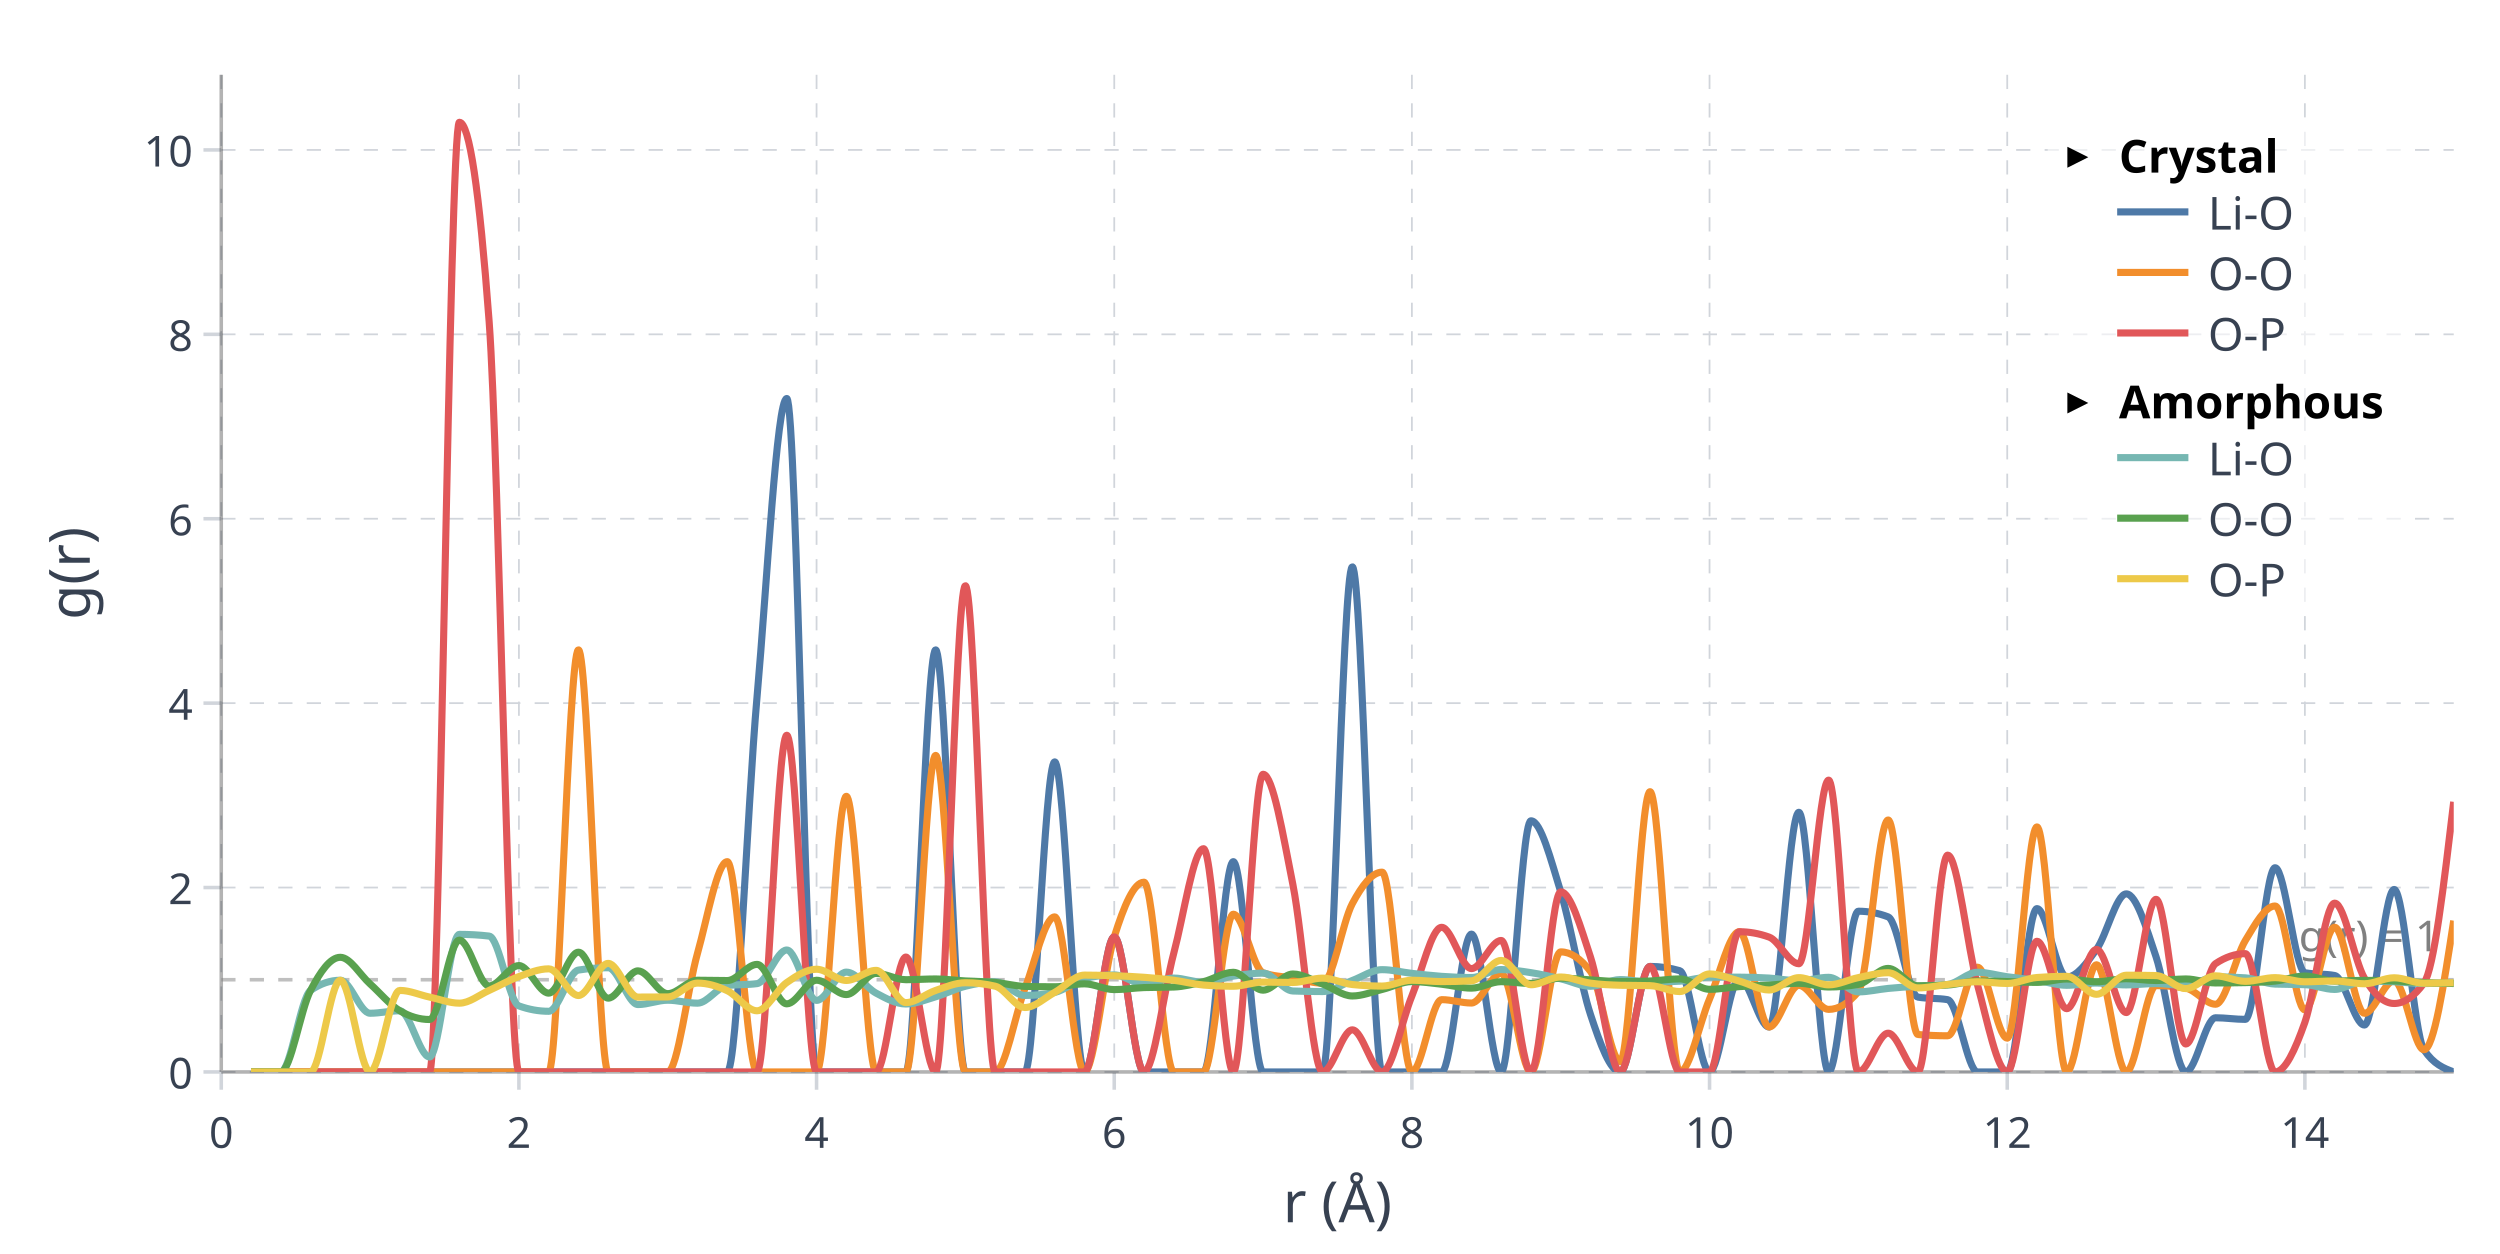
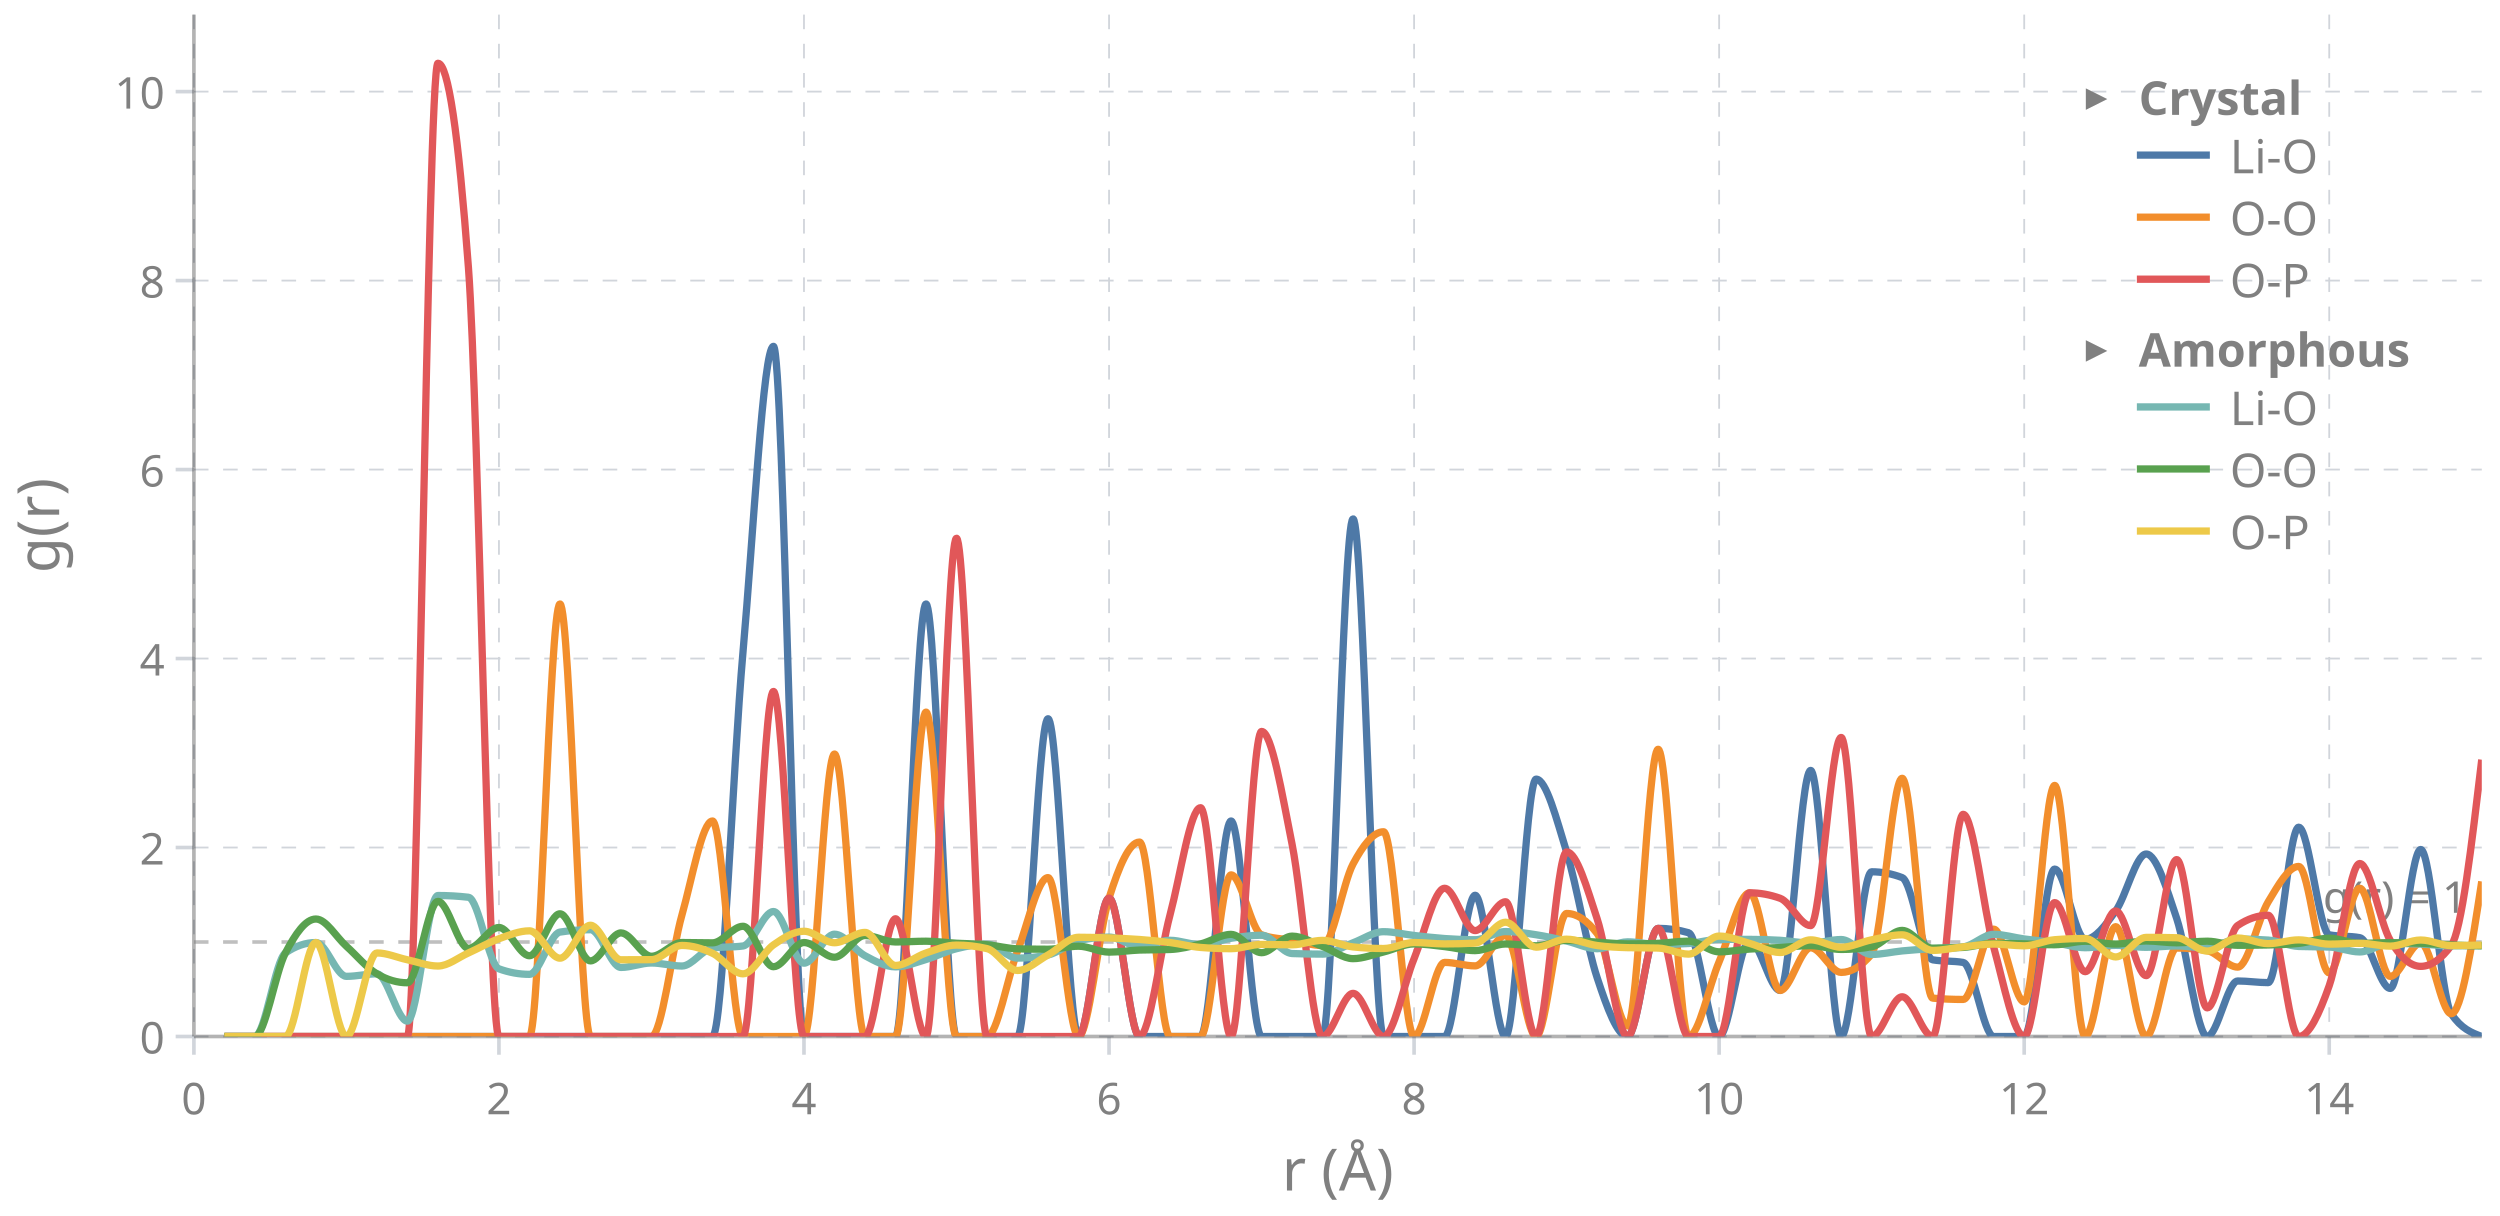
- <svg xmlns="http://www.w3.org/2000/svg" width="702" height="352" fill="#374151" font-family="system-ui, sans-serif" font-size="16" viewBox="-1 -1 702 352">
+ <svg xmlns="http://www.w3.org/2000/svg" width="685" height="333" fill="gray" font-family="system-ui, sans-serif" font-size="16" viewBox="8 16 685 333">
  <defs>
    <clipPath id="a">
      <path d="M61.13 20h626.88v280H61.13z" />
    </clipPath>
  </defs>
  <g class="x-axis" style="--tick-font-default:clamp(12px, calc(0.03 * 100cqmin), 0.8em)">
    <g class="tick">
      <path stroke="#d1d5db" stroke-dasharray="4" stroke-width=".5" d="M61.13 20v280" />
      <path stroke="#d1d5db" d="M61.13 300v5" />
      <text y="12" dominant-baseline="hanging" font-size="12" text-anchor="middle" transform="translate(61.13 300)">
        <tspan x="0" dy="0">0</tspan>
      </text>
    </g>
    <g class="tick">
      <path stroke="#d1d5db" stroke-dasharray="4" stroke-width=".5" d="M144.71 20v280" />
      <path stroke="#d1d5db" d="M144.71 300v5" />
      <text y="12" dominant-baseline="hanging" font-size="12" text-anchor="middle" transform="translate(144.71 300)">
        <tspan x="0" dy="0">2</tspan>
      </text>
    </g>
    <g class="tick">
      <path stroke="#d1d5db" stroke-dasharray="4" stroke-width=".5" d="M228.29 20v280" />
      <path stroke="#d1d5db" d="M228.29 300v5" />
      <text y="12" dominant-baseline="hanging" font-size="12" text-anchor="middle" transform="translate(228.29 300)">
        <tspan x="0" dy="0">4</tspan>
      </text>
    </g>
    <g class="tick">
      <path stroke="#d1d5db" stroke-dasharray="4" stroke-width=".5" d="M311.88 20v280" />
      <path stroke="#d1d5db" d="M311.88 300v5" />
      <text y="12" dominant-baseline="hanging" font-size="12" text-anchor="middle" transform="translate(311.88 300)">
        <tspan x="0" dy="0">6</tspan>
      </text>
    </g>
    <g class="tick">
      <path stroke="#d1d5db" stroke-dasharray="4" stroke-width=".5" d="M395.46 20v280" />
      <path stroke="#d1d5db" d="M395.46 300v5" />
      <text y="12" dominant-baseline="hanging" font-size="12" text-anchor="middle" transform="translate(395.46 300)">
        <tspan x="0" dy="0">8</tspan>
      </text>
    </g>
    <g class="tick">
      <path stroke="#d1d5db" stroke-dasharray="4" stroke-width=".5" d="M479.04 20v280" />
      <path stroke="#d1d5db" d="M479.04 300v5" />
      <text y="12" dominant-baseline="hanging" font-size="12" text-anchor="middle" transform="translate(479.04 300)">
        <tspan x="0" dy="0">10</tspan>
      </text>
    </g>
    <g class="tick">
      <path stroke="#d1d5db" stroke-dasharray="4" stroke-width=".5" d="M562.63 20v280" />
      <path stroke="#d1d5db" d="M562.63 300v5" />
      <text y="12" dominant-baseline="hanging" font-size="12" text-anchor="middle" transform="translate(562.63 300)">
        <tspan x="0" dy="0">12</tspan>
      </text>
    </g>
    <g class="tick">
      <path stroke="#d1d5db" stroke-dasharray="4" stroke-width=".5" d="M646.21 20v280" />
      <path stroke="#d1d5db" d="M646.21 300v5" />
      <text y="12" dominant-baseline="hanging" font-size="12" text-anchor="middle" transform="translate(646.21 300)">
        <tspan x="0" dy="0">14</tspan>
      </text>
    </g>
    <text x="374.56" y="336" class="axis-label x-label" dominant-baseline="central" text-anchor="middle">
      <tspan x="374.56" y="336">
        <tspan>r (Å)</tspan>
      </tspan>
    </text>
  </g>
  <g class="y-axis" style="--tick-font-default:clamp(12px, calc(0.03 * 100cqmin), 0.8em)">
    <g class="tick">
      <path stroke="#d1d5db" stroke-dasharray="4" stroke-width=".5" d="M61.13 300h626.88" />
      <path stroke="#d1d5db" d="M56.13 300h5" />
      <text x="-8" dominant-baseline="central" font-size="12" text-anchor="end" transform="translate(61.13 300)">
        <tspan x="-8" dy="0">0</tspan>
      </text>
    </g>
    <g class="tick">
      <path stroke="#d1d5db" stroke-dasharray="4" stroke-width=".5" d="M61.13 248.22h626.88" />
      <path stroke="#d1d5db" d="M56.13 248.22h5" />
      <text x="-8" dominant-baseline="central" font-size="12" text-anchor="end" transform="translate(61.13 248.22)">
        <tspan x="-8" dy="0">2</tspan>
      </text>
    </g>
    <g class="tick">
      <path stroke="#d1d5db" stroke-dasharray="4" stroke-width=".5" d="M61.13 196.44h626.88" />
      <path stroke="#d1d5db" d="M56.13 196.44h5" />
      <text x="-8" dominant-baseline="central" font-size="12" text-anchor="end" transform="translate(61.13 196.44)">
        <tspan x="-8" dy="0">4</tspan>
      </text>
    </g>
    <g class="tick">
      <path stroke="#d1d5db" stroke-dasharray="4" stroke-width=".5" d="M61.13 144.66h626.88" />
      <path stroke="#d1d5db" d="M56.13 144.66h5" />
      <text x="-8" dominant-baseline="central" font-size="12" text-anchor="end" transform="translate(61.13 144.66)">
        <tspan x="-8" dy="0">6</tspan>
      </text>
    </g>
    <g class="tick">
      <path stroke="#d1d5db" stroke-dasharray="4" stroke-width=".5" d="M61.13 92.88h626.88" />
      <path stroke="#d1d5db" d="M56.13 92.88h5" />
      <text x="-8" dominant-baseline="central" font-size="12" text-anchor="end" transform="translate(61.13 92.88)">
        <tspan x="-8" dy="0">8</tspan>
      </text>
    </g>
    <g class="tick">
      <path stroke="#d1d5db" stroke-dasharray="4" stroke-width=".5" d="M61.13 41.1h626.88" />
      <path stroke="#d1d5db" d="M56.13 41.1h5" />
      <text x="-8" dominant-baseline="central" font-size="12" text-anchor="end" transform="translate(61.13 41.1)">
        <tspan x="-8" dy="0">10</tspan>
      </text>
    </g>
    <text x="18" y="160" class="axis-label y-label" dominant-baseline="central" text-anchor="middle" transform="rotate(-90 18 160)">
      <tspan x="18" y="160">
        <tspan>g(r)</tspan>
      </tspan>
    </text>
  </g>
  <path stroke="#000" d="M61.13 20v280m0 0H688" class="zero-line" opacity=".3" />
  <g class="reference-line">
    <g clip-path="url(#a)">
      <path stroke="gray" stroke-dasharray="4" stroke-opacity=".5" d="M61.13 274.11H688" />
    </g>
-     <text x="684" y="266.11" fill="gray" font-size="12" text-anchor="end">g(r) = 1</text>
+     <text x="684" y="266.11" font-size="12" text-anchor="end">g(r) = 1</text>
  </g>
  <g clip-path="url(#a)">
    <path fill="none" stroke="#4e79a7" stroke-width="2" d="M69.48 300h133.74c2.78 0 5.57-73.83 8.36-105.35 2.78-31.52 5.57-83.75 8.35-83.75 2.79 0 5.58 189.1 8.36 189.1h25.08c2.78 0 5.57-118.52 8.36-118.52 2.78 0 5.57 118.52 8.35 118.52h16.72c2.79 0 5.57-87.07 8.36-87.07 2.78 0 5.57 87.07 8.36 87.07 2.78 0 5.57-37.93 8.36-37.93 2.78 0 5.57 37.93 8.35 37.93h16.72c2.79 0 5.57-59.05 8.36-59.05 2.78 0 5.57 59.05 8.36 59.05h16.71c2.79 0 5.58-141.83 8.36-141.83 2.79 0 5.57 141.83 8.36 141.83h16.72c2.78 0 5.57-38.7 8.36-38.7 2.78 0 5.57 38.7 8.35 38.7 2.79 0 5.58-70.52 8.36-70.52 2.79 0 5.57 10.89 8.36 19.95 2.79 9.07 5.57 26.01 8.36 34.44 2.78 8.43 5.57 16.13 8.36 16.13 2.78 0 5.57-29.63 8.36-29.63 2.78 0 5.57.4 8.35 1.2 2.79.8 5.58 28.43 8.36 28.43 2.79 0 5.57-26.25 8.36-26.25s5.57 13.63 8.36 13.63c2.78 0 5.57-60.29 8.36-60.29 2.78 0 5.57 72.91 8.36 72.91 2.78 0 5.57-45.13 8.35-45.13 2.79 0 5.58.53 8.36 1.59 2.79 1.07 5.57 22.05 8.36 22.53s5.57.24 8.36.72c2.78.48 5.57 20.29 8.36 20.29h8.36c2.78 0 5.57-45.87 8.35-45.87 2.79 0 5.58 19.23 8.36 19.23 2.79 0 5.57-3.87 8.36-7.76s5.57-15.6 8.36-15.6c2.78 0 5.57 9.35 8.36 17.68 2.78 8.34 5.57 32.32 8.36 32.32 2.78 0 5.57-15.21 8.35-15.21 2.79 0 5.58.45 8.36.45 2.79 0 5.57-42.59 8.36-42.59s5.57 28.97 8.36 29.49c2.78.52 5.57.26 8.36.78 2.78.52 5.57 13.91 8.36 13.91 2.78 0 5.57-38.07 8.35-38.07 2.79 0 5.58 40.85 8.36 45.01 2.79 4.15 5.57 5.19 8.36 6.23" />
  </g>
  <g clip-path="url(#a)">
    <path fill="none" stroke="#f28e2c" stroke-width="2" d="M69.48 300h83.59c2.78 0 5.57-118.52 8.36-118.52 2.78 0 5.57 118.52 8.35 118.52h16.72c2.79 0 5.57-23.49 8.36-33.33 2.78-9.85 5.57-25.72 8.36-25.72 2.78 0 5.57 59.05 8.36 59.05h16.71c2.79 0 5.57-77.4 8.36-77.4s5.57 77.4 8.36 77.4h8.36c2.78 0 5.57-88.89 8.36-88.89 2.78 0 5.57 88.89 8.35 88.89h8.36c2.79 0 5.57-16.15 8.36-23.41s5.57-20.13 8.36-20.13c2.78 0 5.57 43.54 8.36 43.54 2.78 0 5.57-29.05 8.36-37.93 2.78-8.88 5.57-15.35 8.35-15.35 2.79 0 5.58 53.28 8.36 53.28h8.36c2.79 0 5.57-44.29 8.36-44.29 2.78 0 5.57 15.41 8.36 16.43 2.78 1.01 5.57 1.03 8.36 1.52 2.78.49 5.57 1.41 8.35 1.41 2.79 0 5.58-17.15 8.36-22.35 2.79-5.19 5.57-8.82 8.36-8.82s5.57 56.1 8.36 56.1c2.78 0 5.57-20.3 8.36-20.3 2.78 0 5.57.95 8.36.95 2.78 0 5.57-8.34 8.35-8.34 2.79 0 5.58 27.69 8.36 27.69 2.79 0 5.57-33.71 8.36-33.71s5.57 1.83 8.36 5.48c2.78 3.66 5.57 25.33 8.36 25.33 2.78 0 5.57-75.8 8.36-75.8 2.78 0 5.57 78.7 8.35 78.7 2.79 0 5.58-13.92 8.36-20.48 2.79-6.56 5.57-18.89 8.36-18.89s5.57 26.75 8.36 26.75c2.78 0 5.57-11.68 8.36-11.68 2.78 0 5.57 6.74 8.36 6.74 2.78 0 5.57-1.67 8.35-5.01 2.79-3.34 5.58-48.18 8.36-48.18 2.79 0 5.57 60.01 8.36 60.24 2.79.24 5.57.36 8.36.36 2.78 0 5.57-19.27 8.36-19.27 2.78 0 5.57 19.94 8.36 19.94 2.78 0 5.57-59.32 8.35-59.32 2.79 0 5.58 68.8 8.36 68.8 2.79 0 5.57-30.1 8.36-30.1s5.57 30.1 8.36 30.1c2.78 0 5.57-24.24 8.36-24.24 2.78 0 5.57.25 8.36.73 2.78.49 5.57 4.5 8.35 4.5 2.79 0 5.58-13.3 8.36-17.9 2.79-4.6 5.57-9.69 8.36-9.69s5.57 29.18 8.36 29.18c2.78 0 5.57-23.21 8.36-23.21 2.78 0 5.57 24.17 8.36 24.17 2.78 0 5.57-9.16 8.35-9.16 2.79 0 5.58 19.39 8.36 19.39 2.79 0 5.57-18.12 8.36-36.25" />
  </g>
  <g clip-path="url(#a)">
    <path fill="none" stroke="#e15759" stroke-width="2" d="M69.48 300h50.15c2.79 0 5.58-266.67 8.36-266.67 2.79 0 5.57 18.66 8.36 55.97s5.57 210.7 8.36 210.7h66.87c2.78 0 5.57-94.55 8.35-94.55 2.79 0 5.58 94.55 8.36 94.55h16.72c2.78 0 5.57-32.26 8.36-32.26 2.78 0 5.57 32.26 8.36 32.26 2.78 0 5.57-136.53 8.35-136.53 2.79 0 5.58 136.53 8.36 136.53h25.08c2.78 0 5.57-37.93 8.36-37.93 2.78 0 5.57 37.93 8.35 37.93 2.79 0 5.58-22.88 8.36-33.33 2.79-10.45 5.57-29.36 8.36-29.36s5.57 62.69 8.36 62.69c2.78 0 5.57-83.59 8.36-83.59 2.78 0 5.57 16.98 8.36 30.92 2.78 13.93 5.57 52.67 8.35 52.67 2.79 0 5.58-11.82 8.36-11.82 2.79 0 5.57 11.82 8.36 11.82s5.57-14.56 8.36-21.33c2.78-6.77 5.57-19.28 8.36-19.28 2.78 0 5.57 11.59 8.36 11.59 2.78 0 5.57-7.9 8.35-7.9 2.79 0 5.58 36.92 8.36 36.92 2.79 0 5.57-50.57 8.36-50.57s5.57 9.88 8.36 18.31c2.78 8.43 5.57 32.26 8.36 32.26 2.78 0 5.57-29.63 8.36-29.63 2.78 0 5.57 29.63 8.35 29.63h8.36c2.79 0 5.57-39.37 8.36-39.37s5.57.5 8.36 1.5c2.78 1 5.57 7.49 8.36 7.49 2.78 0 5.57-51.56 8.36-51.56 2.78 0 5.57 81.94 8.35 81.94 2.79 0 5.58-10.88 8.36-10.88 2.79 0 5.57 10.88 8.36 10.88s5.57-60.88 8.36-60.88c2.78 0 5.57 26.22 8.36 36.37 2.78 10.14 5.57 24.51 8.36 24.51 2.78 0 5.57-36.69 8.35-36.69 2.79 0 5.58 18.93 8.36 18.93 2.79 0 5.57-16.64 8.36-16.64s5.57 17.73 8.36 17.73c2.78 0 5.57-31.8 8.36-31.8 2.78 0 5.57 40.63 8.36 40.63 2.78 0 5.57-20.71 8.35-22.58 2.79-1.86 5.58-2.8 8.36-2.8 2.79 0 5.57 33.22 8.36 33.22s5.57-6.03 8.36-13.93c2.78-7.9 5.57-33.47 8.36-33.47 2.78 0 5.57 16.36 8.36 21.06 2.78 4.7 5.57 7.12 8.35 7.12 2.79 0 5.58-1.9 8.36-5.71 2.79-3.81 5.57-27.37 8.36-50.92" />
  </g>
  <g clip-path="url(#a)">
    <path fill="none" stroke="#76b7b2" stroke-width="2" d="M69.48 300h8.36c2.79 0 5.57-20.98 8.36-22.89s5.57-2.86 8.36-2.86c2.78 0 5.57 9.27 8.36 9.27 2.78 0 5.57-.69 8.36-.69 2.78 0 5.57 12.97 8.35 12.97 2.79 0 5.58-34.43 8.36-34.43 2.79 0 5.57.16 8.36.48s5.57 18.6 8.36 19.61c2.78 1.01 5.57 1.51 8.36 1.51 2.78 0 5.57-11.16 8.36-11.58 2.78-.43 5.57-.65 8.35-.65 2.79 0 5.58 10.34 8.36 10.34 2.79 0 5.57-1.22 8.36-1.22s5.57.83 8.36.83c2.78 0 5.57-4.55 8.36-4.93 2.78-.37 5.57-.18 8.36-.56 2.78-.37 5.57-9.44 8.35-9.44 2.79 0 5.58 14.15 8.36 14.15 2.79 0 5.57-7.94 8.36-7.94s5.57 4.4 8.36 5.9c2.78 1.49 5.57 3.05 8.36 3.05 2.78 0 5.57-1.19 8.36-2.02 2.78-.83 5.57-2.26 8.35-2.96 2.79-.7 5.58-1.24 8.36-1.24 2.79 0 5.57 3.82 8.36 3.82s5.57-.28 8.36-.86c2.78-.57 5.57-3.19 8.36-3.87a34.6 34.6 0 0 1 8.36-1.03c2.78 0 5.57 2.59 8.35 2.59 2.79 0 5.58-1.71 8.36-1.71 2.79 0 5.57 1.2 8.36 1.2s5.57-1.32 8.36-1.75c2.78-.43 5.57-.84 8.36-.84 2.78 0 5.57 4.91 8.36 5.02 2.78.1 5.57.16 8.35.16 2.79 0 5.58-2.09 8.36-3.11 2.79-1.03 5.57-3.04 8.36-3.04s5.57.72 8.36 1.04c2.78.31 5.57.64 8.36.84 2.78.19 5.57.33 8.36.33 2.78 0 5.57-2.24 8.35-2.24 2.79 0 5.58.44 8.36.87 2.79.43 5.57 1.09 8.36 1.73s5.57 2.1 8.36 2.1c2.78 0 5.57-1.88 8.36-1.88 2.78 0 5.57.71 8.36.71 2.78 0 5.57-.09 8.35-.26 2.79-.18 5.58-1.14 8.36-1.14 2.79 0 5.57 0 8.36.01 2.79 0 5.57.08 8.36.25 2.78.17 5.57.76 8.36.76 2.78 0 5.57-.97 8.36-.97 2.78 0 5.57 4.09 8.35 4.09 2.79 0 5.58-.7 8.36-.97 2.79-.27 5.57-.46 8.36-.65 2.79-.18 5.57-.15 8.36-.46 2.78-.31 5.57-3.43 8.36-3.43 2.78 0 5.57.88 8.36 1.26 2.78.39 5.57.64 8.35 1.04 2.79.4 5.58 1.36 8.36 1.36 2.79 0 5.57-.64 8.36-.64s5.57.53 8.36.53c2.78 0 5.57-.38 8.36-.38 2.78 0 5.57.56 8.36.56 2.78 0 5.57-2.45 8.35-2.45 2.79 0 5.58.1 8.36.29 2.79.19 5.57 1.65 8.36 1.75 2.79.11 5.57.06 8.36.16 2.78.1 5.57 1.34 8.36 1.34 2.78 0 5.57-2.34 8.36-2.34 2.78 0 5.57.07 8.35.19 2.79.11 5.58.49 8.36.49 2.79 0 5.57-.06 8.36-.11" />
  </g>
  <g clip-path="url(#a)">
    <path fill="none" stroke="#59a14f" stroke-width="2" d="M69.48 300h8.36c2.79 0 5.57-17.53 8.36-22.89 2.79-5.37 5.57-9.3 8.36-9.3 2.78 0 5.57 4.96 8.36 7.47 2.78 2.5 5.57 5.92 8.36 7.55 2.78 1.64 5.57 2.45 8.35 2.45 2.79 0 5.58-22.3 8.36-22.3 2.79 0 5.57 12.86 8.36 12.86s5.57-5.71 8.36-5.71c2.78 0 5.57 7.74 8.36 7.74 2.78 0 5.57-11.49 8.36-11.49 2.78 0 5.57 12.9 8.35 12.9 2.79 0 5.58-7.66 8.36-7.66 2.79 0 5.57 6.4 8.36 6.4s5.57-3.77 8.36-3.77c2.78 0 5.57.09 8.36.09 2.78 0 5.57-4.54 8.36-4.54 2.78 0 5.57 11.08 8.35 11.08 2.79 0 5.58-6.63 8.36-6.63 2.79 0 5.57 4.03 8.36 4.03s5.57-5.95 8.36-5.95c2.78 0 5.57 1.77 8.36 1.77 2.78 0 5.57-.21 8.36-.21 2.78 0 5.57.4 8.35.56 2.79.16 5.58.15 8.36.41 2.79.25 5.57 1.04 8.36 1.12 2.79.07 5.57.11 8.36.11 2.78 0 5.57-.83 8.36-.83 2.78 0 5.57 1.62 8.36 1.62 2.78 0 5.57-.47 8.35-.57 2.79-.1 5.58-.05 8.36-.15 2.79-.1 5.57-.82 8.36-1.51s5.57-2.63 8.36-2.63c2.78 0 5.57 5.02 8.36 5.02 2.78 0 5.57-4.54 8.36-4.54 2.78 0 5.57 1.79 8.35 2.82 2.79 1.03 5.58 3.35 8.36 3.35 2.79 0 5.57-1.16 8.36-1.83s5.57-2.21 8.36-2.21c2.78 0 5.57.43 8.36.74 2.78.3 5.57 1.1 8.36 1.1 2.78 0 5.57-1.82 8.35-1.82 2.79 0 5.58.5 8.36.5 2.79 0 5.57-1.5 8.36-1.5s5.57.34 8.36.5c2.78.16 5.57.48 8.36.48 2.78 0 5.57-.05 8.36-.16 2.78-.11 5.57-.6 8.35-.6 2.79 0 5.58 2.93 8.36 2.93 2.79 0 5.57-.56 8.36-.76s5.57-.27 8.36-.42c2.78-.16 5.57-.52 8.36-.52 2.78 0 5.57 1.05 8.36 1.05 2.78 0 5.57-.24 8.35-.74 2.79-.49 5.58-4.48 8.36-4.48 2.79 0 5.57 4.88 8.36 4.88s5.57-.07 8.36-.22c2.78-.14 5.57-1.13 8.36-1.13 2.78 0 5.57.09 8.36.16 2.78.07 5.57.24 8.35.24 2.79 0 5.58-.96 8.36-.96 2.79 0 5.57.77 8.36.77s5.57-.85 8.36-.85c2.78 0 5.57.51 8.36.51 2.78 0 5.57-.44 8.36-.44 2.78 0 5.57 1.12 8.35 1.12 2.79 0 5.58-.03 8.36-.09 2.79-.07 5.57-.15 8.36-.43s5.57-1.42 8.36-1.42c2.78 0 5.57 1.41 8.36 1.41 2.78 0 5.57-.19 8.36-.19 2.78 0 5.57.05 8.35.16 2.79.1 5.58.35 8.36.47 2.79.12 5.57.19 8.36.25" />
  </g>
  <g clip-path="url(#a)">
    <path fill="none" stroke="#edc949" stroke-width="2" d="M69.48 300H86.2c2.79 0 5.57-25.75 8.36-25.75 2.78 0 5.57 25.75 8.36 25.75 2.78 0 5.57-22.89 8.36-22.89 2.78 0 5.57 1.27 8.35 1.87 2.79.59 5.58 1.71 8.36 1.71 2.79 0 5.57-2.34 8.36-3.58 2.79-1.25 5.57-2.88 8.36-3.89 2.78-1.01 5.57-2.17 8.36-2.17 2.78 0 5.57 7.49 8.36 7.49 2.78 0 5.57-9.02 8.35-9.02 2.79 0 5.58 9.46 8.36 9.46 2.79 0 5.57-.02 8.36-.04s5.57-3.89 8.36-3.89c2.78 0 5.57.84 8.36 2.14 2.78 1.29 5.57 5.64 8.36 5.64 2.78 0 5.57-6 8.35-7.94 2.79-1.95 5.58-3.73 8.36-3.73 2.79 0 5.57 3.15 8.36 3.15s5.57-2.83 8.36-2.83c2.78 0 5.57 9.05 8.36 9.05 2.78 0 5.57-2.49 8.36-3.42 2.78-.93 5.57-2.16 8.35-2.16 2.79 0 5.58.32 8.36.97 2.79.65 5.57 5.99 8.36 5.99s5.57-2.73 8.36-4.25c2.78-1.51 5.57-4.85 8.36-4.85 2.78 0 5.57.08 8.36.18 2.78.1 5.57.22 8.35.43 2.79.21 5.58.46 8.36.83 2.79.36 5.57 1.12 8.36 1.35s5.57.34 8.36.34c2.78 0 5.57-1.17 8.36-1.17 2.78 0 5.57.11 8.36.11 2.78 0 5.57-1.22 8.35-1.22 2.79 0 5.58 1.51 8.36 1.8 2.79.29 5.57.43 8.36.43s5.57-1.64 8.36-1.64c2.78 0 5.57.38 8.36.38 2.78 0 5.57-.07 8.36-.21 2.78-.14 5.57-5.73 8.35-5.73 2.79 0 5.58 6.83 8.36 6.83 2.79 0 5.57-2.18 8.36-2.18s5.57 1.35 8.36 1.73c2.78.39 5.57.51 8.36.59 2.78.07 5.57.03 8.36.11 2.78.07 5.57 1.66 8.35 1.66 2.79 0 5.58-4.95 8.36-4.95 2.79 0 5.57 1.26 8.36 2.01 2.79.76 5.57 2.5 8.36 2.5 2.78 0 5.57-3.47 8.36-3.47 2.78 0 5.57 2.03 8.36 2.03 2.78 0 5.57-1.48 8.35-2.04 2.79-.57 5.58-1.37 8.36-1.37 2.79 0 5.57 4.27 8.36 4.27s5.57-.68 8.36-.97c2.78-.29 5.57-.77 8.36-.77 2.78 0 5.57.49 8.36.49 2.78 0 5.57-1.46 8.35-1.68 2.79-.22 5.58-.33 8.36-.33 2.79 0 5.57 5.05 8.36 5.05s5.57-5.36 8.36-5.36c2.78 0 5.57.03 8.36.1 2.78.06 5.57 3.65 8.36 3.65 2.78 0 5.57-3.58 8.35-3.58 2.79 0 5.58 1.55 8.36 1.55 2.79 0 5.57-1.04 8.36-1.04s5.57 1.17 8.36 1.17c2.78 0 5.57-.23 8.36-.23 2.78 0 5.57.78 8.36.78 2.78 0 5.57-1.68 8.35-1.68 2.79 0 5.58 1.53 8.36 1.53 2.79 0 5.57-.07 8.36-.14" />
  </g>
  <g clip-path="url(#b)">
    <clipPath id="b">
      <path d="M574 32h101.23v139H574z" />
    </clipPath>
-     <rect width="101.23" height="139" x="574" y="32" fill="rgba(255, 255, 255, 0.6)" rx="4" />
-     <text x="579.5" y="42.49" fill="#000" dominant-baseline="central" font-size="7.68" font-weight="600">▶</text>
-     <text x="594" y="42.5" fill="#000" dominant-baseline="central" font-size="12.8" font-weight="600">Crystal</text>
+     <text x="579.5" y="42.49" dominant-baseline="central" font-size="7.68" font-weight="600">▶</text>
+     <text x="594" y="42.5" dominant-baseline="central" font-size="12.8" font-weight="600">Crystal</text>
    <svg width="20" height="10" x="593.5" y="53.5" font-size="12.8" viewBox="0 0 20 10">
      <path stroke="#4e79a7" stroke-width="2" d="M0 5h20" />
    </svg>
    <text x="619" y="58.5" dominant-baseline="central" font-size="12.8" font-weight="400">Li-O</text>
    <svg width="20" height="10" x="593.5" y="70.5" font-size="12.8" viewBox="0 0 20 10">
      <path stroke="#f28e2c" stroke-width="2" d="M0 5h20" />
    </svg>
    <text x="619" y="75.5" dominant-baseline="central" font-size="12.8" font-weight="400">O-O</text>
    <svg width="20" height="10" x="593.5" y="87.5" font-size="12.8" viewBox="0 0 20 10">
      <path stroke="#e15759" stroke-width="2" d="M0 5h20" />
    </svg>
    <text x="619" y="92.5" dominant-baseline="central" font-size="12.8" font-weight="400">O-P</text>
-     <text x="579.5" y="111.49" fill="#000" dominant-baseline="central" font-size="7.68" font-weight="600">▶</text>
-     <text x="594" y="111.5" fill="#000" dominant-baseline="central" font-size="12.8" font-weight="600">Amorphous</text>
+     <text x="579.5" y="111.49" dominant-baseline="central" font-size="7.68" font-weight="600">▶</text>
+     <text x="594" y="111.5" dominant-baseline="central" font-size="12.8" font-weight="600">Amorphous</text>
    <svg width="20" height="10" x="593.5" y="122.5" font-size="12.8" viewBox="0 0 20 10">
      <path stroke="#76b7b2" stroke-width="2" d="M0 5h20" />
    </svg>
    <text x="619" y="127.5" dominant-baseline="central" font-size="12.8" font-weight="400">Li-O</text>
    <svg width="20" height="10" x="593.5" y="139.5" font-size="12.8" viewBox="0 0 20 10">
      <path stroke="#59a14f" stroke-width="2" d="M0 5h20" />
    </svg>
    <text x="619" y="144.5" dominant-baseline="central" font-size="12.8" font-weight="400">O-O</text>
    <svg width="20" height="10" x="593.5" y="156.5" font-size="12.8" viewBox="0 0 20 10">
      <path stroke="#edc949" stroke-width="2" d="M0 5h20" />
    </svg>
    <text x="619" y="161.5" dominant-baseline="central" font-size="12.8" font-weight="400">O-P</text>
  </g>
</svg>
